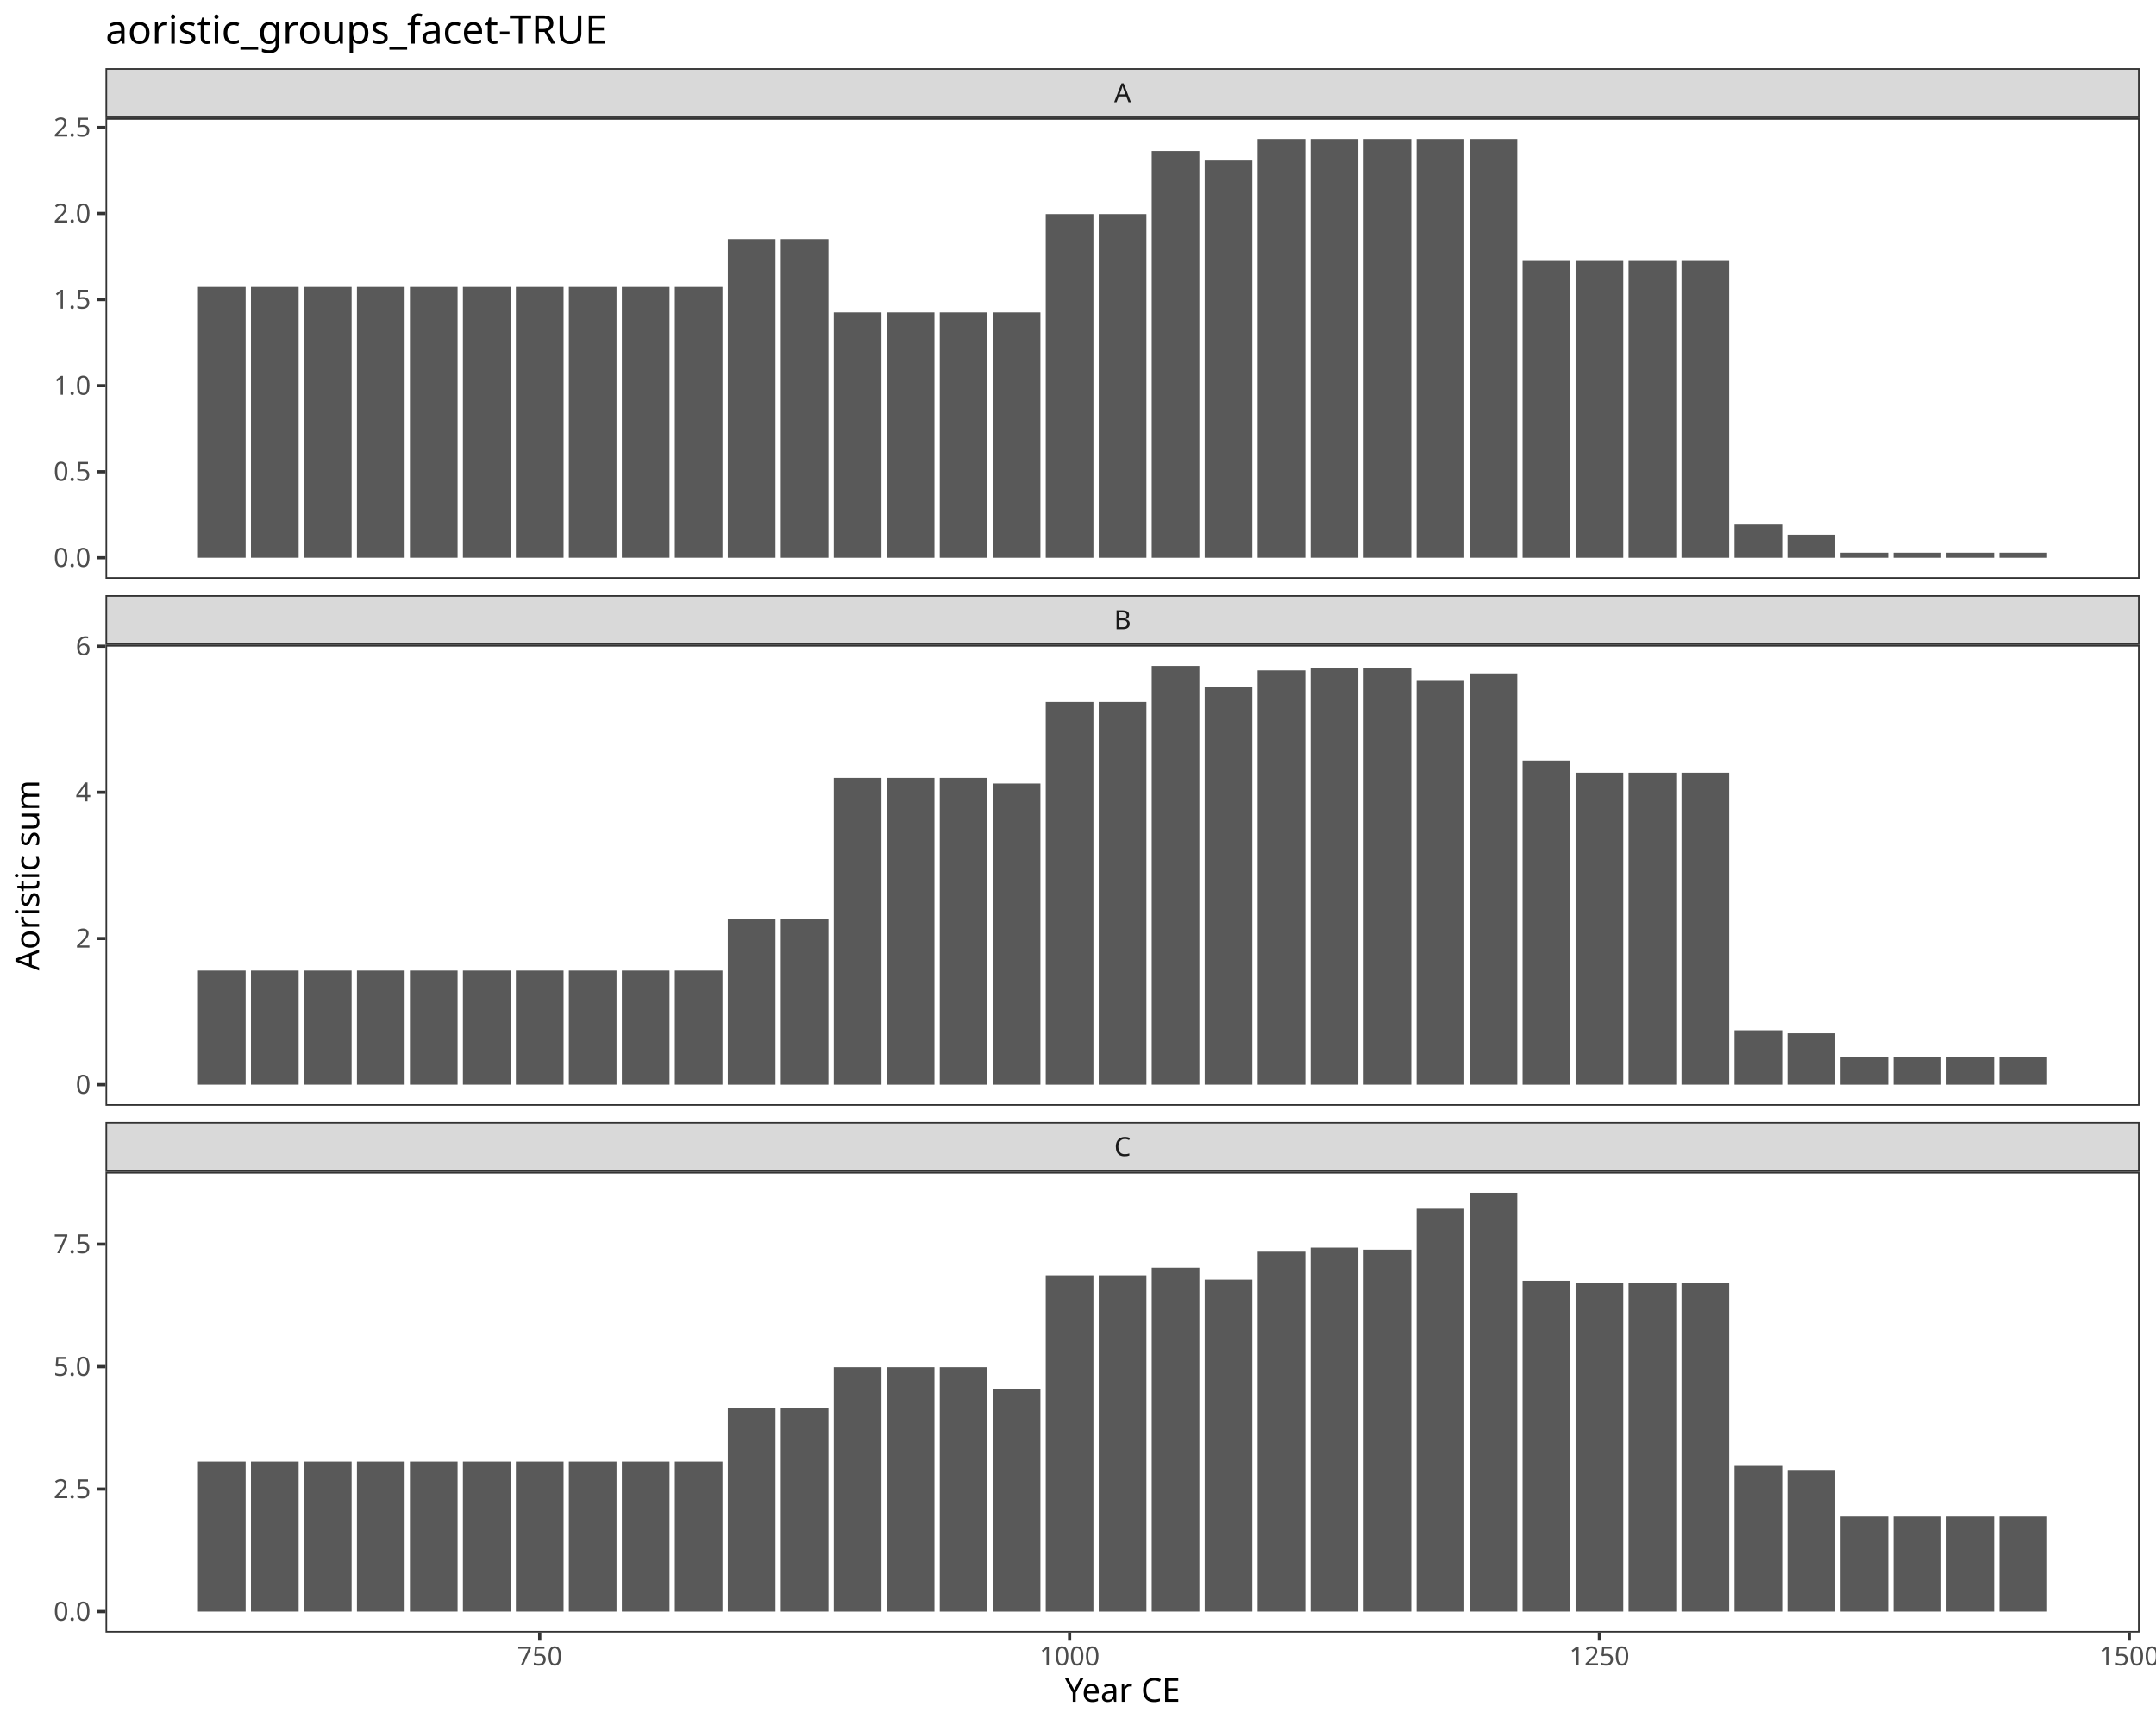
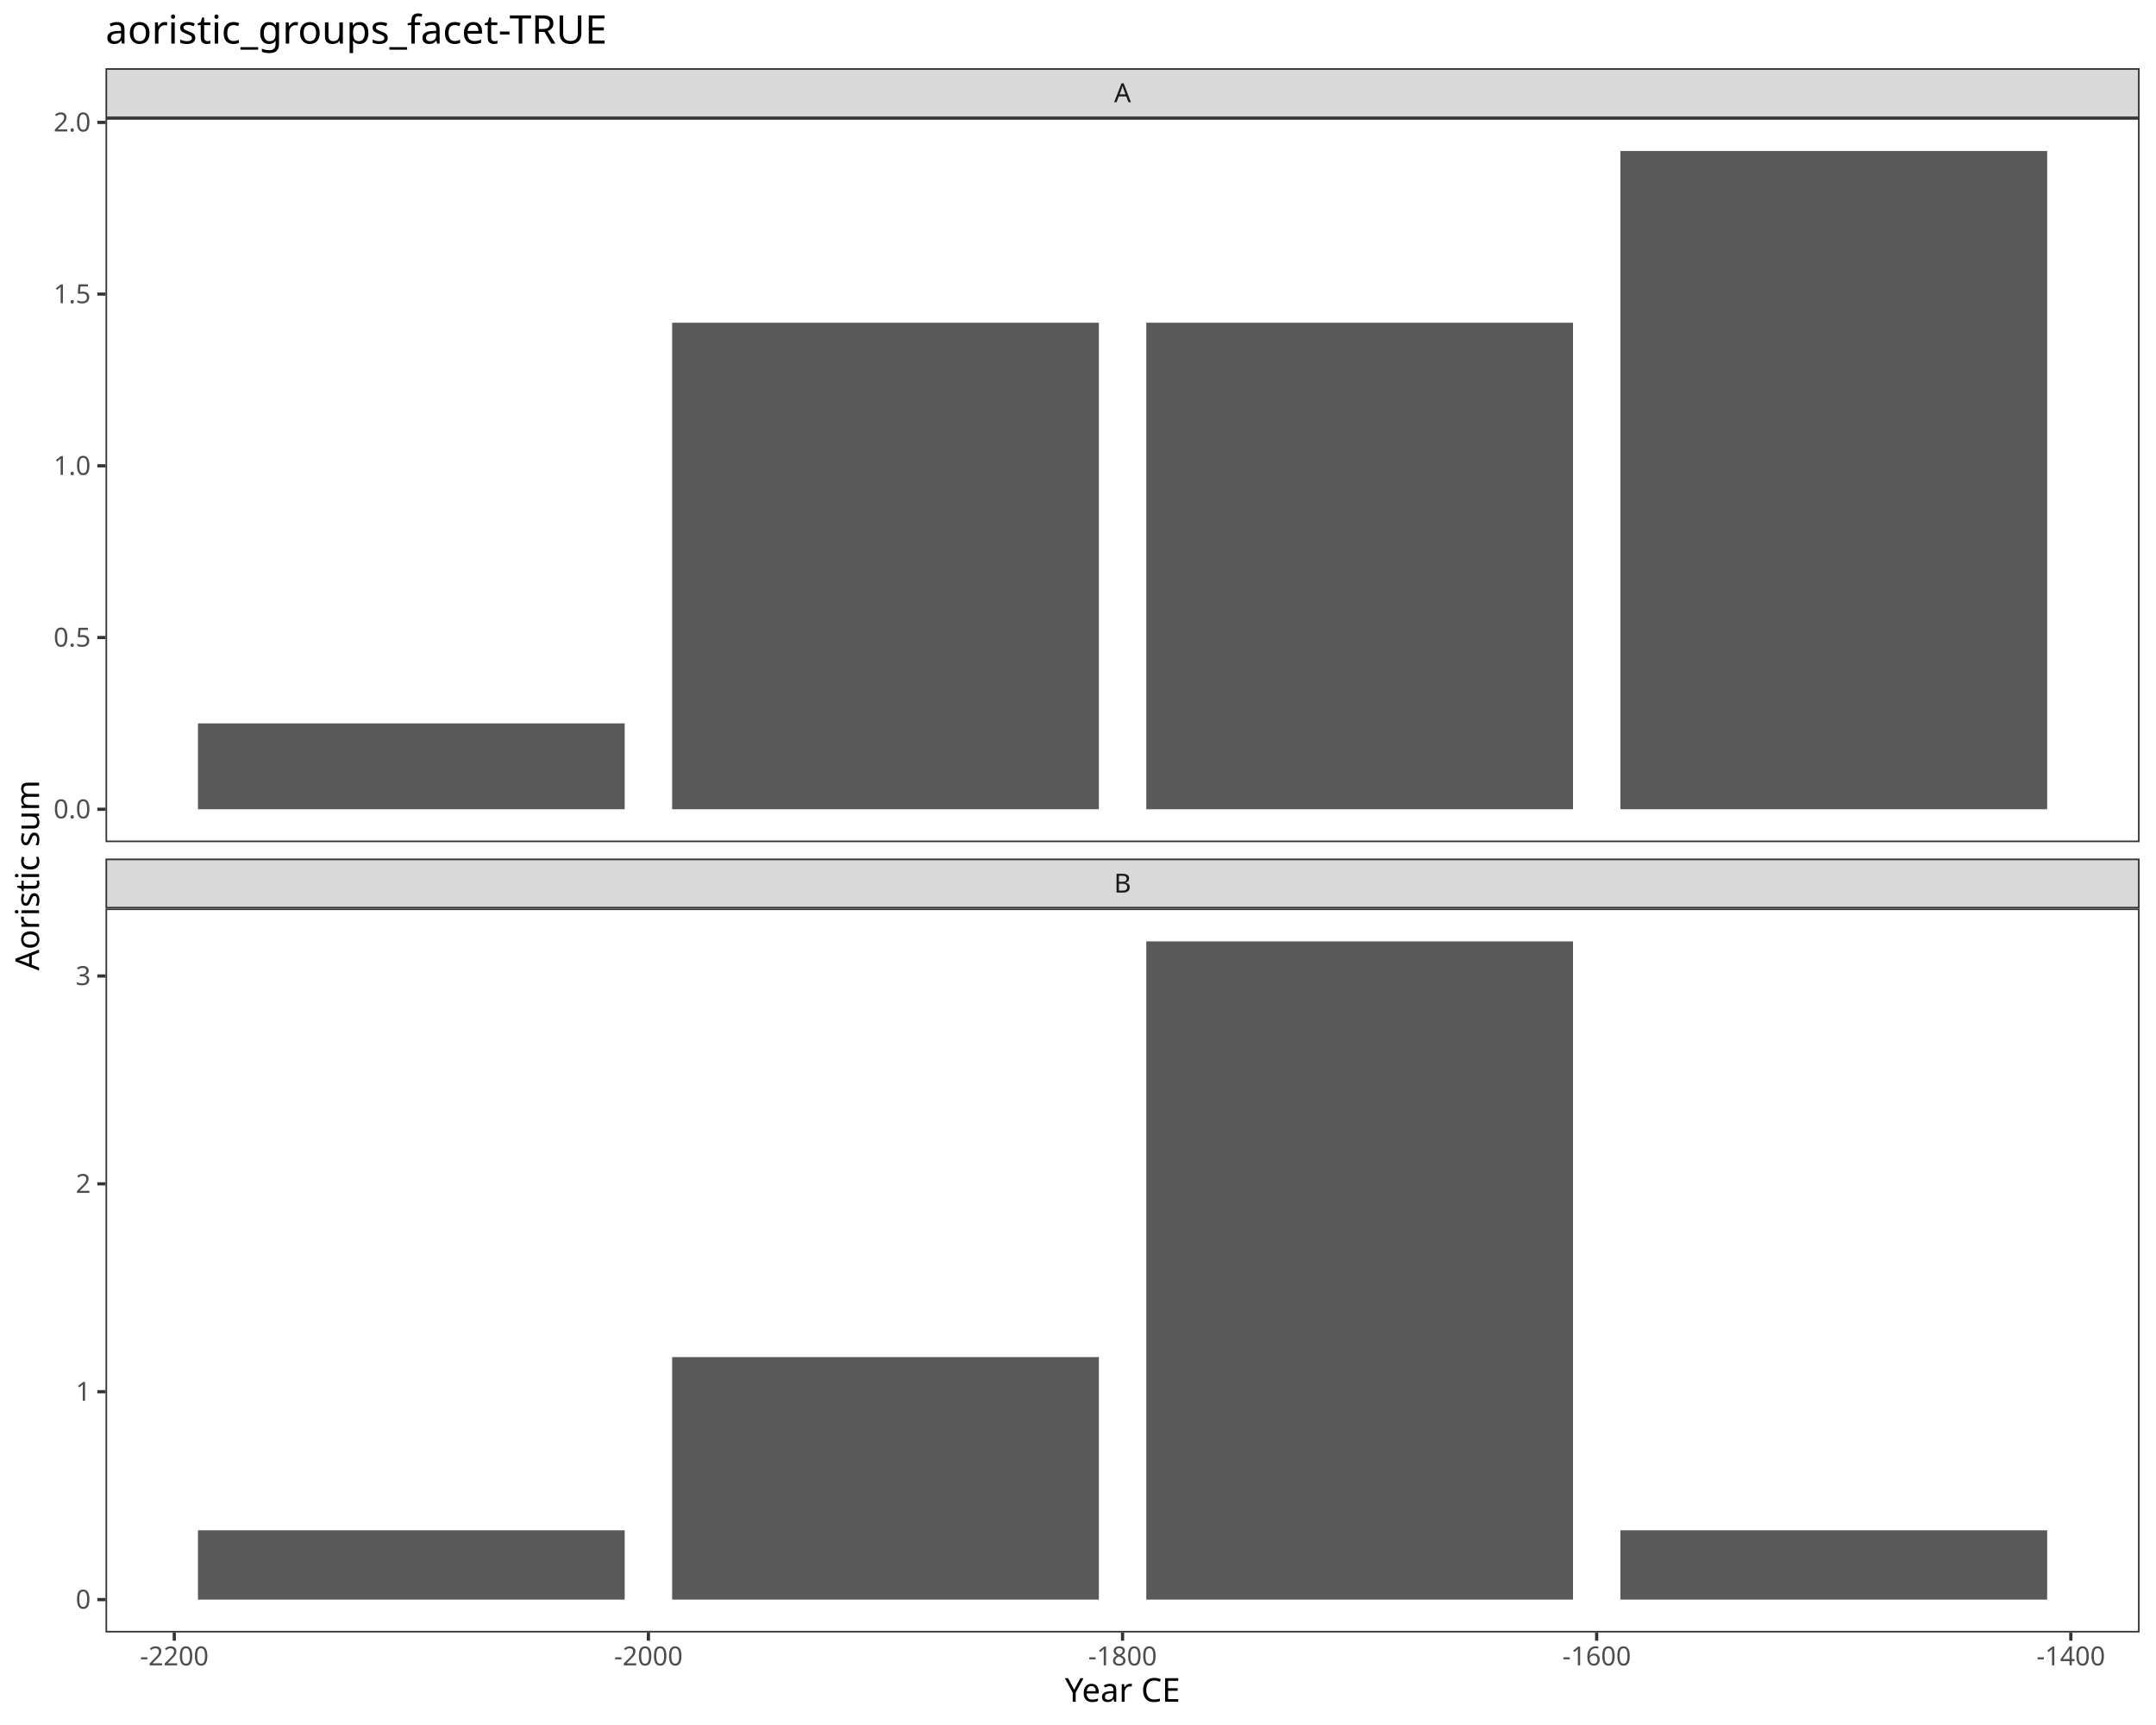
<svg xmlns="http://www.w3.org/2000/svg" class="svglite" data-engine-version="2.0" width="720.00pt" height="576.00pt" viewBox="0 0 720.00 576.00">
  <defs>
    <style type="text/css">
    .svglite line, .svglite polyline, .svglite polygon, .svglite path, .svglite rect, .svglite circle {
      fill: none;
      stroke: #000000;
      stroke-linecap: round;
      stroke-linejoin: round;
      stroke-miterlimit: 10.00;
    }
  </style>
  </defs>
  <rect width="100%" height="100%" style="stroke: none; fill: #FFFFFF;" />
  <defs>
    <clipPath id="cpMC4wMHw3MjAuMDB8MC4wMHw1NzYuMDA=">
      <rect x="0.00" y="0.00" width="720.00" height="576.00" />
    </clipPath>
  </defs>
  <g clip-path="url(#cpMC4wMHw3MjAuMDB8MC4wMHw1NzYuMDA=)">
    <rect x="0.00" y="0.00" width="720.00" height="576.00" style="stroke-width: 1.07; stroke: #FFFFFF; fill: #FFFFFF;" />
  </g>
  <defs>
-     <clipPath id="cpMzUuMjR8NzE0LjUyfDM5LjQzfDE5My4yNA==">
-       <rect x="35.24" y="39.43" width="679.28" height="153.81" />
+     <clipPath id="cpMzUuMjR8NzE0LjUyfDM5LjQzfDI4MS4yMQ==">
+       <rect x="35.24" y="39.43" width="679.28" height="241.77" />
    </clipPath>
  </defs>
-   <g clip-path="url(#cpMzUuMjR8NzE0LjUyfDM5LjQzfDE5My4yNA==)">
-     <rect x="35.24" y="39.43" width="679.28" height="153.81" style="stroke-width: 1.07; stroke: none; fill: #FFFFFF;" />
-     <rect x="66.11" y="95.81" width="15.92" height="90.43" style="stroke-width: 1.07; stroke: none; stroke-linecap: square; stroke-linejoin: miter; fill: #595959;" />
-     <rect x="83.81" y="95.81" width="15.92" height="90.43" style="stroke-width: 1.07; stroke: none; stroke-linecap: square; stroke-linejoin: miter; fill: #595959;" />
-     <rect x="101.50" y="95.81" width="15.92" height="90.43" style="stroke-width: 1.07; stroke: none; stroke-linecap: square; stroke-linejoin: miter; fill: #595959;" />
-     <rect x="119.20" y="95.81" width="15.92" height="90.43" style="stroke-width: 1.07; stroke: none; stroke-linecap: square; stroke-linejoin: miter; fill: #595959;" />
-     <rect x="136.89" y="95.81" width="15.92" height="90.43" style="stroke-width: 1.07; stroke: none; stroke-linecap: square; stroke-linejoin: miter; fill: #595959;" />
-     <rect x="154.59" y="95.81" width="15.92" height="90.43" style="stroke-width: 1.07; stroke: none; stroke-linecap: square; stroke-linejoin: miter; fill: #595959;" />
-     <rect x="172.28" y="95.81" width="15.92" height="90.43" style="stroke-width: 1.07; stroke: none; stroke-linecap: square; stroke-linejoin: miter; fill: #595959;" />
-     <rect x="189.97" y="95.81" width="15.92" height="90.43" style="stroke-width: 1.07; stroke: none; stroke-linecap: square; stroke-linejoin: miter; fill: #595959;" />
-     <rect x="207.67" y="95.81" width="15.92" height="90.43" style="stroke-width: 1.07; stroke: none; stroke-linecap: square; stroke-linejoin: miter; fill: #595959;" />
-     <rect x="225.36" y="95.81" width="15.92" height="90.43" style="stroke-width: 1.07; stroke: none; stroke-linecap: square; stroke-linejoin: miter; fill: #595959;" />
-     <rect x="243.06" y="79.85" width="15.92" height="106.40" style="stroke-width: 1.07; stroke: none; stroke-linecap: square; stroke-linejoin: miter; fill: #595959;" />
-     <rect x="260.75" y="79.85" width="15.92" height="106.40" style="stroke-width: 1.07; stroke: none; stroke-linecap: square; stroke-linejoin: miter; fill: #595959;" />
-     <rect x="278.45" y="104.34" width="15.92" height="81.91" style="stroke-width: 1.07; stroke: none; stroke-linecap: square; stroke-linejoin: miter; fill: #595959;" />
-     <rect x="296.14" y="104.34" width="15.92" height="81.91" style="stroke-width: 1.07; stroke: none; stroke-linecap: square; stroke-linejoin: miter; fill: #595959;" />
-     <rect x="313.83" y="104.34" width="15.92" height="81.91" style="stroke-width: 1.07; stroke: none; stroke-linecap: square; stroke-linejoin: miter; fill: #595959;" />
-     <rect x="331.53" y="104.34" width="15.92" height="81.91" style="stroke-width: 1.07; stroke: none; stroke-linecap: square; stroke-linejoin: miter; fill: #595959;" />
-     <rect x="349.22" y="71.49" width="15.92" height="114.76" style="stroke-width: 1.07; stroke: none; stroke-linecap: square; stroke-linejoin: miter; fill: #595959;" />
-     <rect x="366.92" y="71.49" width="15.92" height="114.76" style="stroke-width: 1.07; stroke: none; stroke-linecap: square; stroke-linejoin: miter; fill: #595959;" />
-     <rect x="384.61" y="50.42" width="15.92" height="135.83" style="stroke-width: 1.07; stroke: none; stroke-linecap: square; stroke-linejoin: miter; fill: #595959;" />
-     <rect x="402.31" y="53.61" width="15.92" height="132.64" style="stroke-width: 1.07; stroke: none; stroke-linecap: square; stroke-linejoin: miter; fill: #595959;" />
-     <rect x="420.00" y="46.42" width="15.92" height="139.82" style="stroke-width: 1.07; stroke: none; stroke-linecap: square; stroke-linejoin: miter; fill: #595959;" />
-     <rect x="437.69" y="46.42" width="15.92" height="139.82" style="stroke-width: 1.07; stroke: none; stroke-linecap: square; stroke-linejoin: miter; fill: #595959;" />
-     <rect x="455.39" y="46.42" width="15.92" height="139.82" style="stroke-width: 1.07; stroke: none; stroke-linecap: square; stroke-linejoin: miter; fill: #595959;" />
-     <rect x="473.08" y="46.42" width="15.92" height="139.82" style="stroke-width: 1.07; stroke: none; stroke-linecap: square; stroke-linejoin: miter; fill: #595959;" />
-     <rect x="490.78" y="46.42" width="15.92" height="139.82" style="stroke-width: 1.07; stroke: none; stroke-linecap: square; stroke-linejoin: miter; fill: #595959;" />
-     <rect x="508.47" y="87.14" width="15.92" height="99.11" style="stroke-width: 1.07; stroke: none; stroke-linecap: square; stroke-linejoin: miter; fill: #595959;" />
-     <rect x="526.17" y="87.14" width="15.92" height="99.11" style="stroke-width: 1.07; stroke: none; stroke-linecap: square; stroke-linejoin: miter; fill: #595959;" />
-     <rect x="543.86" y="87.14" width="15.92" height="99.11" style="stroke-width: 1.07; stroke: none; stroke-linecap: square; stroke-linejoin: miter; fill: #595959;" />
-     <rect x="561.55" y="87.14" width="15.92" height="99.11" style="stroke-width: 1.07; stroke: none; stroke-linecap: square; stroke-linejoin: miter; fill: #595959;" />
-     <rect x="579.25" y="175.16" width="15.92" height="11.09" style="stroke-width: 1.07; stroke: none; stroke-linecap: square; stroke-linejoin: miter; fill: #595959;" />
-     <rect x="596.94" y="178.54" width="15.92" height="7.71" style="stroke-width: 1.07; stroke: none; stroke-linecap: square; stroke-linejoin: miter; fill: #595959;" />
-     <rect x="614.64" y="184.56" width="15.92" height="1.69" style="stroke-width: 1.07; stroke: none; stroke-linecap: square; stroke-linejoin: miter; fill: #595959;" />
-     <rect x="632.33" y="184.56" width="15.92" height="1.69" style="stroke-width: 1.07; stroke: none; stroke-linecap: square; stroke-linejoin: miter; fill: #595959;" />
-     <rect x="650.03" y="184.56" width="15.92" height="1.69" style="stroke-width: 1.07; stroke: none; stroke-linecap: square; stroke-linejoin: miter; fill: #595959;" />
-     <rect x="667.72" y="184.56" width="15.92" height="1.69" style="stroke-width: 1.07; stroke: none; stroke-linecap: square; stroke-linejoin: miter; fill: #595959;" />
-     <rect x="35.24" y="39.43" width="679.28" height="153.81" style="stroke-width: 1.07; stroke: #333333;" />
+   <g clip-path="url(#cpMzUuMjR8NzE0LjUyfDM5LjQzfDI4MS4yMQ==)">
+     <rect x="35.24" y="39.43" width="679.28" height="241.77" style="stroke-width: 1.07; stroke: none; fill: #FFFFFF;" />
+     <rect x="66.11" y="241.55" width="142.51" height="28.67" style="stroke-width: 1.07; stroke: none; stroke-linecap: square; stroke-linejoin: miter; fill: #595959;" />
+     <rect x="224.46" y="107.76" width="142.51" height="162.46" style="stroke-width: 1.07; stroke: none; stroke-linecap: square; stroke-linejoin: miter; fill: #595959;" />
+     <rect x="382.80" y="107.76" width="142.51" height="162.46" style="stroke-width: 1.07; stroke: none; stroke-linecap: square; stroke-linejoin: miter; fill: #595959;" />
+     <rect x="541.14" y="50.42" width="142.51" height="219.80" style="stroke-width: 1.07; stroke: none; stroke-linecap: square; stroke-linejoin: miter; fill: #595959;" />
+     <rect x="35.24" y="39.43" width="679.28" height="241.77" style="stroke-width: 1.07; stroke: #333333;" />
  </g>
  <g clip-path="url(#cpMC4wMHw3MjAuMDB8MC4wMHw1NzYuMDA=)">
</g>
  <defs>
-     <clipPath id="cpMzUuMjR8NzE0LjUyfDIxNS4zN3wzNjkuMTg=">
-       <rect x="35.24" y="215.37" width="679.28" height="153.81" />
+     <clipPath id="cpMzUuMjR8NzE0LjUyfDMwMy4zNHw1NDUuMTE=">
+       <rect x="35.24" y="303.34" width="679.28" height="241.77" />
    </clipPath>
  </defs>
-   <g clip-path="url(#cpMzUuMjR8NzE0LjUyfDIxNS4zN3wzNjkuMTg=)">
-     <rect x="35.24" y="215.37" width="679.28" height="153.81" style="stroke-width: 1.07; stroke: none; fill: #FFFFFF;" />
-     <rect x="66.11" y="324.09" width="15.92" height="38.09" style="stroke-width: 1.07; stroke: none; stroke-linecap: square; stroke-linejoin: miter; fill: #595959;" />
-     <rect x="83.81" y="324.09" width="15.92" height="38.09" style="stroke-width: 1.07; stroke: none; stroke-linecap: square; stroke-linejoin: miter; fill: #595959;" />
-     <rect x="101.50" y="324.09" width="15.92" height="38.09" style="stroke-width: 1.07; stroke: none; stroke-linecap: square; stroke-linejoin: miter; fill: #595959;" />
-     <rect x="119.20" y="324.09" width="15.92" height="38.09" style="stroke-width: 1.07; stroke: none; stroke-linecap: square; stroke-linejoin: miter; fill: #595959;" />
-     <rect x="136.89" y="324.09" width="15.92" height="38.09" style="stroke-width: 1.07; stroke: none; stroke-linecap: square; stroke-linejoin: miter; fill: #595959;" />
-     <rect x="154.59" y="324.09" width="15.92" height="38.09" style="stroke-width: 1.07; stroke: none; stroke-linecap: square; stroke-linejoin: miter; fill: #595959;" />
-     <rect x="172.28" y="324.09" width="15.92" height="38.09" style="stroke-width: 1.07; stroke: none; stroke-linecap: square; stroke-linejoin: miter; fill: #595959;" />
-     <rect x="189.97" y="324.09" width="15.92" height="38.09" style="stroke-width: 1.07; stroke: none; stroke-linecap: square; stroke-linejoin: miter; fill: #595959;" />
-     <rect x="207.67" y="324.09" width="15.92" height="38.09" style="stroke-width: 1.07; stroke: none; stroke-linecap: square; stroke-linejoin: miter; fill: #595959;" />
-     <rect x="225.36" y="324.09" width="15.92" height="38.09" style="stroke-width: 1.07; stroke: none; stroke-linecap: square; stroke-linejoin: miter; fill: #595959;" />
-     <rect x="243.06" y="306.86" width="15.92" height="55.33" style="stroke-width: 1.07; stroke: none; stroke-linecap: square; stroke-linejoin: miter; fill: #595959;" />
-     <rect x="260.75" y="306.86" width="15.92" height="55.33" style="stroke-width: 1.07; stroke: none; stroke-linecap: square; stroke-linejoin: miter; fill: #595959;" />
-     <rect x="278.45" y="259.75" width="15.92" height="102.44" style="stroke-width: 1.07; stroke: none; stroke-linecap: square; stroke-linejoin: miter; fill: #595959;" />
-     <rect x="296.14" y="259.75" width="15.92" height="102.44" style="stroke-width: 1.07; stroke: none; stroke-linecap: square; stroke-linejoin: miter; fill: #595959;" />
-     <rect x="313.83" y="259.75" width="15.92" height="102.44" style="stroke-width: 1.07; stroke: none; stroke-linecap: square; stroke-linejoin: miter; fill: #595959;" />
-     <rect x="331.53" y="261.64" width="15.92" height="100.55" style="stroke-width: 1.07; stroke: none; stroke-linecap: square; stroke-linejoin: miter; fill: #595959;" />
-     <rect x="349.22" y="234.40" width="15.92" height="127.79" style="stroke-width: 1.07; stroke: none; stroke-linecap: square; stroke-linejoin: miter; fill: #595959;" />
-     <rect x="366.92" y="234.40" width="15.92" height="127.79" style="stroke-width: 1.07; stroke: none; stroke-linecap: square; stroke-linejoin: miter; fill: #595959;" />
-     <rect x="384.61" y="222.36" width="15.92" height="139.82" style="stroke-width: 1.07; stroke: none; stroke-linecap: square; stroke-linejoin: miter; fill: #595959;" />
-     <rect x="402.31" y="229.33" width="15.92" height="132.85" style="stroke-width: 1.07; stroke: none; stroke-linecap: square; stroke-linejoin: miter; fill: #595959;" />
-     <rect x="420.00" y="223.85" width="15.92" height="138.34" style="stroke-width: 1.07; stroke: none; stroke-linecap: square; stroke-linejoin: miter; fill: #595959;" />
-     <rect x="437.69" y="222.97" width="15.92" height="139.21" style="stroke-width: 1.07; stroke: none; stroke-linecap: square; stroke-linejoin: miter; fill: #595959;" />
-     <rect x="455.39" y="222.97" width="15.92" height="139.21" style="stroke-width: 1.07; stroke: none; stroke-linecap: square; stroke-linejoin: miter; fill: #595959;" />
-     <rect x="473.08" y="227.08" width="15.92" height="135.10" style="stroke-width: 1.07; stroke: none; stroke-linecap: square; stroke-linejoin: miter; fill: #595959;" />
-     <rect x="490.78" y="224.86" width="15.92" height="137.32" style="stroke-width: 1.07; stroke: none; stroke-linecap: square; stroke-linejoin: miter; fill: #595959;" />
-     <rect x="508.47" y="253.96" width="15.92" height="108.23" style="stroke-width: 1.07; stroke: none; stroke-linecap: square; stroke-linejoin: miter; fill: #595959;" />
-     <rect x="526.17" y="258.02" width="15.92" height="104.16" style="stroke-width: 1.07; stroke: none; stroke-linecap: square; stroke-linejoin: miter; fill: #595959;" />
-     <rect x="543.86" y="258.02" width="15.92" height="104.16" style="stroke-width: 1.07; stroke: none; stroke-linecap: square; stroke-linejoin: miter; fill: #595959;" />
-     <rect x="561.55" y="258.02" width="15.92" height="104.16" style="stroke-width: 1.07; stroke: none; stroke-linecap: square; stroke-linejoin: miter; fill: #595959;" />
-     <rect x="579.25" y="344.03" width="15.92" height="18.16" style="stroke-width: 1.07; stroke: none; stroke-linecap: square; stroke-linejoin: miter; fill: #595959;" />
-     <rect x="596.94" y="345.04" width="15.92" height="17.14" style="stroke-width: 1.07; stroke: none; stroke-linecap: square; stroke-linejoin: miter; fill: #595959;" />
-     <rect x="614.64" y="352.84" width="15.92" height="9.35" style="stroke-width: 1.07; stroke: none; stroke-linecap: square; stroke-linejoin: miter; fill: #595959;" />
-     <rect x="632.33" y="352.84" width="15.92" height="9.35" style="stroke-width: 1.07; stroke: none; stroke-linecap: square; stroke-linejoin: miter; fill: #595959;" />
-     <rect x="650.03" y="352.84" width="15.92" height="9.35" style="stroke-width: 1.07; stroke: none; stroke-linecap: square; stroke-linejoin: miter; fill: #595959;" />
-     <rect x="667.72" y="352.84" width="15.92" height="9.35" style="stroke-width: 1.07; stroke: none; stroke-linecap: square; stroke-linejoin: miter; fill: #595959;" />
-     <rect x="35.24" y="215.37" width="679.28" height="153.81" style="stroke-width: 1.07; stroke: #333333;" />
+   <g clip-path="url(#cpMzUuMjR8NzE0LjUyfDMwMy4zNHw1NDUuMTE=)">
+     <rect x="35.24" y="303.34" width="679.28" height="241.77" style="stroke-width: 1.07; stroke: none; fill: #FFFFFF;" />
+     <rect x="66.11" y="510.99" width="142.51" height="23.14" style="stroke-width: 1.07; stroke: none; stroke-linecap: square; stroke-linejoin: miter; fill: #595959;" />
+     <rect x="224.46" y="453.15" width="142.51" height="80.98" style="stroke-width: 1.07; stroke: none; stroke-linecap: square; stroke-linejoin: miter; fill: #595959;" />
+     <rect x="382.80" y="314.33" width="142.51" height="219.80" style="stroke-width: 1.07; stroke: none; stroke-linecap: square; stroke-linejoin: miter; fill: #595959;" />
+     <rect x="541.14" y="510.99" width="142.51" height="23.14" style="stroke-width: 1.07; stroke: none; stroke-linecap: square; stroke-linejoin: miter; fill: #595959;" />
+     <rect x="35.24" y="303.34" width="679.28" height="241.77" style="stroke-width: 1.07; stroke: #333333;" />
  </g>
  <g clip-path="url(#cpMC4wMHw3MjAuMDB8MC4wMHw1NzYuMDA=)">
</g>
  <defs>
-     <clipPath id="cpMzUuMjR8NzE0LjUyfDM5MS4zMXw1NDUuMTE=">
-       <rect x="35.24" y="391.31" width="679.28" height="153.81" />
+     <clipPath id="cpMzUuMjR8NzE0LjUyfDI4Ni42OXwzMDMuMzQ=">
+       <rect x="35.24" y="286.69" width="679.28" height="16.65" />
    </clipPath>
  </defs>
-   <g clip-path="url(#cpMzUuMjR8NzE0LjUyfDM5MS4zMXw1NDUuMTE=)">
-     <rect x="35.24" y="391.31" width="679.28" height="153.81" style="stroke-width: 1.07; stroke: none; fill: #FFFFFF;" />
-     <rect x="66.11" y="488.04" width="15.92" height="50.08" style="stroke-width: 1.07; stroke: none; stroke-linecap: square; stroke-linejoin: miter; fill: #595959;" />
-     <rect x="83.81" y="488.04" width="15.92" height="50.08" style="stroke-width: 1.07; stroke: none; stroke-linecap: square; stroke-linejoin: miter; fill: #595959;" />
-     <rect x="101.50" y="488.04" width="15.92" height="50.08" style="stroke-width: 1.07; stroke: none; stroke-linecap: square; stroke-linejoin: miter; fill: #595959;" />
-     <rect x="119.20" y="488.04" width="15.92" height="50.08" style="stroke-width: 1.07; stroke: none; stroke-linecap: square; stroke-linejoin: miter; fill: #595959;" />
-     <rect x="136.89" y="488.04" width="15.92" height="50.08" style="stroke-width: 1.07; stroke: none; stroke-linecap: square; stroke-linejoin: miter; fill: #595959;" />
-     <rect x="154.59" y="488.04" width="15.92" height="50.08" style="stroke-width: 1.07; stroke: none; stroke-linecap: square; stroke-linejoin: miter; fill: #595959;" />
-     <rect x="172.28" y="488.04" width="15.92" height="50.08" style="stroke-width: 1.07; stroke: none; stroke-linecap: square; stroke-linejoin: miter; fill: #595959;" />
-     <rect x="189.97" y="488.04" width="15.92" height="50.08" style="stroke-width: 1.07; stroke: none; stroke-linecap: square; stroke-linejoin: miter; fill: #595959;" />
-     <rect x="207.67" y="488.04" width="15.92" height="50.08" style="stroke-width: 1.07; stroke: none; stroke-linecap: square; stroke-linejoin: miter; fill: #595959;" />
-     <rect x="225.36" y="488.04" width="15.92" height="50.08" style="stroke-width: 1.07; stroke: none; stroke-linecap: square; stroke-linejoin: miter; fill: #595959;" />
-     <rect x="243.06" y="470.25" width="15.92" height="67.87" style="stroke-width: 1.07; stroke: none; stroke-linecap: square; stroke-linejoin: miter; fill: #595959;" />
-     <rect x="260.75" y="470.25" width="15.92" height="67.87" style="stroke-width: 1.07; stroke: none; stroke-linecap: square; stroke-linejoin: miter; fill: #595959;" />
-     <rect x="278.45" y="456.52" width="15.92" height="81.61" style="stroke-width: 1.07; stroke: none; stroke-linecap: square; stroke-linejoin: miter; fill: #595959;" />
-     <rect x="296.14" y="456.52" width="15.92" height="81.61" style="stroke-width: 1.07; stroke: none; stroke-linecap: square; stroke-linejoin: miter; fill: #595959;" />
-     <rect x="313.83" y="456.52" width="15.92" height="81.61" style="stroke-width: 1.07; stroke: none; stroke-linecap: square; stroke-linejoin: miter; fill: #595959;" />
-     <rect x="331.53" y="463.88" width="15.92" height="74.25" style="stroke-width: 1.07; stroke: none; stroke-linecap: square; stroke-linejoin: miter; fill: #595959;" />
-     <rect x="349.22" y="425.83" width="15.92" height="112.30" style="stroke-width: 1.07; stroke: none; stroke-linecap: square; stroke-linejoin: miter; fill: #595959;" />
-     <rect x="366.92" y="425.83" width="15.92" height="112.30" style="stroke-width: 1.07; stroke: none; stroke-linecap: square; stroke-linejoin: miter; fill: #595959;" />
-     <rect x="384.61" y="423.29" width="15.92" height="114.83" style="stroke-width: 1.07; stroke: none; stroke-linecap: square; stroke-linejoin: miter; fill: #595959;" />
-     <rect x="402.31" y="427.28" width="15.92" height="110.84" style="stroke-width: 1.07; stroke: none; stroke-linecap: square; stroke-linejoin: miter; fill: #595959;" />
-     <rect x="420.00" y="417.96" width="15.92" height="120.16" style="stroke-width: 1.07; stroke: none; stroke-linecap: square; stroke-linejoin: miter; fill: #595959;" />
-     <rect x="437.69" y="416.60" width="15.92" height="121.52" style="stroke-width: 1.07; stroke: none; stroke-linecap: square; stroke-linejoin: miter; fill: #595959;" />
-     <rect x="455.39" y="417.28" width="15.92" height="120.84" style="stroke-width: 1.07; stroke: none; stroke-linecap: square; stroke-linejoin: miter; fill: #595959;" />
-     <rect x="473.08" y="403.60" width="15.92" height="134.53" style="stroke-width: 1.07; stroke: none; stroke-linecap: square; stroke-linejoin: miter; fill: #595959;" />
-     <rect x="490.78" y="398.30" width="15.92" height="139.82" style="stroke-width: 1.07; stroke: none; stroke-linecap: square; stroke-linejoin: miter; fill: #595959;" />
-     <rect x="508.47" y="427.67" width="15.92" height="110.45" style="stroke-width: 1.07; stroke: none; stroke-linecap: square; stroke-linejoin: miter; fill: #595959;" />
-     <rect x="526.17" y="428.26" width="15.92" height="109.86" style="stroke-width: 1.07; stroke: none; stroke-linecap: square; stroke-linejoin: miter; fill: #595959;" />
-     <rect x="543.86" y="428.26" width="15.92" height="109.86" style="stroke-width: 1.07; stroke: none; stroke-linecap: square; stroke-linejoin: miter; fill: #595959;" />
-     <rect x="561.55" y="428.26" width="15.92" height="109.86" style="stroke-width: 1.07; stroke: none; stroke-linecap: square; stroke-linejoin: miter; fill: #595959;" />
-     <rect x="579.25" y="489.47" width="15.92" height="48.65" style="stroke-width: 1.07; stroke: none; stroke-linecap: square; stroke-linejoin: miter; fill: #595959;" />
-     <rect x="596.94" y="490.83" width="15.92" height="47.29" style="stroke-width: 1.07; stroke: none; stroke-linecap: square; stroke-linejoin: miter; fill: #595959;" />
-     <rect x="614.64" y="506.37" width="15.92" height="31.75" style="stroke-width: 1.07; stroke: none; stroke-linecap: square; stroke-linejoin: miter; fill: #595959;" />
-     <rect x="632.33" y="506.37" width="15.92" height="31.75" style="stroke-width: 1.07; stroke: none; stroke-linecap: square; stroke-linejoin: miter; fill: #595959;" />
-     <rect x="650.03" y="506.37" width="15.92" height="31.75" style="stroke-width: 1.07; stroke: none; stroke-linecap: square; stroke-linejoin: miter; fill: #595959;" />
-     <rect x="667.72" y="506.37" width="15.92" height="31.75" style="stroke-width: 1.07; stroke: none; stroke-linecap: square; stroke-linejoin: miter; fill: #595959;" />
-     <rect x="35.24" y="391.31" width="679.28" height="153.81" style="stroke-width: 1.07; stroke: #333333;" />
-   </g>
-   <g clip-path="url(#cpMC4wMHw3MjAuMDB8MC4wMHw1NzYuMDA=)">
- </g>
-   <defs>
-     <clipPath id="cpMzUuMjR8NzE0LjUyfDM3NC42NnwzOTEuMzE=">
-       <rect x="35.24" y="374.66" width="679.28" height="16.65" />
-     </clipPath>
-   </defs>
-   <g clip-path="url(#cpMzUuMjR8NzE0LjUyfDM3NC42NnwzOTEuMzE=)">
-     <rect x="35.24" y="374.66" width="679.28" height="16.65" style="stroke-width: 1.07; stroke: #333333; fill: #D9D9D9;" />
-     <text x="374.88" y="386.01" text-anchor="middle" style="font-size: 8.80px; fill: #1A1A1A; font-family: sans;" textLength="6.36px" lengthAdjust="spacingAndGlyphs">C</text>
-   </g>
-   <g clip-path="url(#cpMC4wMHw3MjAuMDB8MC4wMHw1NzYuMDA=)">
- </g>
-   <defs>
-     <clipPath id="cpMzUuMjR8NzE0LjUyfDE5OC43MnwyMTUuMzc=">
-       <rect x="35.24" y="198.72" width="679.28" height="16.65" />
-     </clipPath>
-   </defs>
-   <g clip-path="url(#cpMzUuMjR8NzE0LjUyfDE5OC43MnwyMTUuMzc=)">
-     <rect x="35.24" y="198.72" width="679.28" height="16.65" style="stroke-width: 1.07; stroke: #333333; fill: #D9D9D9;" />
-     <text x="374.88" y="210.07" text-anchor="middle" style="font-size: 8.80px; fill: #1A1A1A; font-family: sans;" textLength="5.87px" lengthAdjust="spacingAndGlyphs">B</text>
+   <g clip-path="url(#cpMzUuMjR8NzE0LjUyfDI4Ni42OXwzMDMuMzQ=)">
+     <rect x="35.24" y="286.69" width="679.28" height="16.65" style="stroke-width: 1.07; stroke: #333333; fill: #D9D9D9;" />
+     <text x="374.88" y="298.04" text-anchor="middle" style="font-size: 8.80px; fill: #1A1A1A; font-family: sans;" textLength="5.87px" lengthAdjust="spacingAndGlyphs">B</text>
  </g>
  <g clip-path="url(#cpMC4wMHw3MjAuMDB8MC4wMHw1NzYuMDA=)">
</g>
  <defs>
    <clipPath id="cpMzUuMjR8NzE0LjUyfDIyLjc4fDM5LjQz">
      <rect x="35.24" y="22.78" width="679.28" height="16.65" />
    </clipPath>
  </defs>
  <g clip-path="url(#cpMzUuMjR8NzE0LjUyfDIyLjc4fDM5LjQz)">
    <rect x="35.24" y="22.78" width="679.28" height="16.65" style="stroke-width: 1.07; stroke: #333333; fill: #D9D9D9;" />
    <text x="374.88" y="34.14" text-anchor="middle" style="font-size: 8.80px; fill: #1A1A1A; font-family: sans;" textLength="5.87px" lengthAdjust="spacingAndGlyphs">A</text>
  </g>
  <g clip-path="url(#cpMC4wMHw3MjAuMDB8MC4wMHw1NzYuMDA=)">
-     <polyline points="180.24,547.85 180.24,545.11 " style="stroke-width: 1.07; stroke: #333333; stroke-linecap: butt;" />
-     <polyline points="357.19,547.85 357.19,545.11 " style="stroke-width: 1.07; stroke: #333333; stroke-linecap: butt;" />
-     <polyline points="534.13,547.85 534.13,545.11 " style="stroke-width: 1.07; stroke: #333333; stroke-linecap: butt;" />
-     <polyline points="711.07,547.85 711.07,545.11 " style="stroke-width: 1.07; stroke: #333333; stroke-linecap: butt;" />
-     <text x="180.24" y="556.10" text-anchor="middle" style="font-size: 8.80px; fill: #4D4D4D; font-family: sans;" textLength="14.68px" lengthAdjust="spacingAndGlyphs">750</text>
-     <text x="357.19" y="556.10" text-anchor="middle" style="font-size: 8.80px; fill: #4D4D4D; font-family: sans;" textLength="19.58px" lengthAdjust="spacingAndGlyphs">1000</text>
-     <text x="534.13" y="556.10" text-anchor="middle" style="font-size: 8.80px; fill: #4D4D4D; font-family: sans;" textLength="19.58px" lengthAdjust="spacingAndGlyphs">1250</text>
-     <text x="711.07" y="556.10" text-anchor="middle" style="font-size: 8.80px; fill: #4D4D4D; font-family: sans;" textLength="19.58px" lengthAdjust="spacingAndGlyphs">1500</text>
-     <text x="30.31" y="189.28" text-anchor="end" style="font-size: 8.80px; fill: #4D4D4D; font-family: sans;" textLength="12.23px" lengthAdjust="spacingAndGlyphs">0.0</text>
-     <text x="30.31" y="160.54" text-anchor="end" style="font-size: 8.80px; fill: #4D4D4D; font-family: sans;" textLength="12.23px" lengthAdjust="spacingAndGlyphs">0.5</text>
-     <text x="30.31" y="131.80" text-anchor="end" style="font-size: 8.80px; fill: #4D4D4D; font-family: sans;" textLength="12.23px" lengthAdjust="spacingAndGlyphs">1.0</text>
-     <text x="30.31" y="103.06" text-anchor="end" style="font-size: 8.80px; fill: #4D4D4D; font-family: sans;" textLength="12.23px" lengthAdjust="spacingAndGlyphs">1.5</text>
-     <text x="30.31" y="74.32" text-anchor="end" style="font-size: 8.80px; fill: #4D4D4D; font-family: sans;" textLength="12.23px" lengthAdjust="spacingAndGlyphs">2.0</text>
-     <text x="30.31" y="45.58" text-anchor="end" style="font-size: 8.80px; fill: #4D4D4D; font-family: sans;" textLength="12.23px" lengthAdjust="spacingAndGlyphs">2.5</text>
-     <polyline points="32.50,186.25 35.24,186.25 " style="stroke-width: 1.07; stroke: #333333; stroke-linecap: butt;" />
-     <polyline points="32.50,157.51 35.24,157.51 " style="stroke-width: 1.07; stroke: #333333; stroke-linecap: butt;" />
-     <polyline points="32.50,128.77 35.24,128.77 " style="stroke-width: 1.07; stroke: #333333; stroke-linecap: butt;" />
-     <polyline points="32.50,100.03 35.24,100.03 " style="stroke-width: 1.07; stroke: #333333; stroke-linecap: butt;" />
-     <polyline points="32.50,71.29 35.24,71.29 " style="stroke-width: 1.07; stroke: #333333; stroke-linecap: butt;" />
-     <polyline points="32.50,42.56 35.24,42.56 " style="stroke-width: 1.07; stroke: #333333; stroke-linecap: butt;" />
-     <text x="30.31" y="365.21" text-anchor="end" style="font-size: 8.80px; fill: #4D4D4D; font-family: sans;" textLength="4.89px" lengthAdjust="spacingAndGlyphs">0</text>
-     <text x="30.31" y="316.41" text-anchor="end" style="font-size: 8.80px; fill: #4D4D4D; font-family: sans;" textLength="4.89px" lengthAdjust="spacingAndGlyphs">2</text>
-     <text x="30.31" y="267.61" text-anchor="end" style="font-size: 8.80px; fill: #4D4D4D; font-family: sans;" textLength="4.89px" lengthAdjust="spacingAndGlyphs">4</text>
-     <text x="30.31" y="218.81" text-anchor="end" style="font-size: 8.80px; fill: #4D4D4D; font-family: sans;" textLength="4.89px" lengthAdjust="spacingAndGlyphs">6</text>
-     <polyline points="32.50,362.19 35.24,362.19 " style="stroke-width: 1.07; stroke: #333333; stroke-linecap: butt;" />
-     <polyline points="32.50,313.39 35.24,313.39 " style="stroke-width: 1.07; stroke: #333333; stroke-linecap: butt;" />
-     <polyline points="32.50,264.58 35.24,264.58 " style="stroke-width: 1.07; stroke: #333333; stroke-linecap: butt;" />
-     <polyline points="32.50,215.78 35.24,215.78 " style="stroke-width: 1.07; stroke: #333333; stroke-linecap: butt;" />
-     <text x="30.31" y="541.15" text-anchor="end" style="font-size: 8.80px; fill: #4D4D4D; font-family: sans;" textLength="12.23px" lengthAdjust="spacingAndGlyphs">0.0</text>
-     <text x="30.31" y="500.26" text-anchor="end" style="font-size: 8.80px; fill: #4D4D4D; font-family: sans;" textLength="12.23px" lengthAdjust="spacingAndGlyphs">2.5</text>
-     <text x="30.31" y="459.36" text-anchor="end" style="font-size: 8.80px; fill: #4D4D4D; font-family: sans;" textLength="12.23px" lengthAdjust="spacingAndGlyphs">5.0</text>
-     <text x="30.31" y="418.47" text-anchor="end" style="font-size: 8.80px; fill: #4D4D4D; font-family: sans;" textLength="12.23px" lengthAdjust="spacingAndGlyphs">7.5</text>
-     <polyline points="32.50,538.12 35.24,538.12 " style="stroke-width: 1.07; stroke: #333333; stroke-linecap: butt;" />
-     <polyline points="32.50,497.23 35.24,497.23 " style="stroke-width: 1.07; stroke: #333333; stroke-linecap: butt;" />
-     <polyline points="32.50,456.33 35.24,456.33 " style="stroke-width: 1.07; stroke: #333333; stroke-linecap: butt;" />
-     <polyline points="32.50,415.44 35.24,415.44 " style="stroke-width: 1.07; stroke: #333333; stroke-linecap: butt;" />
+     <polyline points="58.20,547.85 58.20,545.11 " style="stroke-width: 1.07; stroke: #333333; stroke-linecap: butt;" />
+     <polyline points="216.54,547.85 216.54,545.11 " style="stroke-width: 1.07; stroke: #333333; stroke-linecap: butt;" />
+     <polyline points="374.88,547.85 374.88,545.11 " style="stroke-width: 1.07; stroke: #333333; stroke-linecap: butt;" />
+     <polyline points="533.22,547.85 533.22,545.11 " style="stroke-width: 1.07; stroke: #333333; stroke-linecap: butt;" />
+     <polyline points="691.56,547.85 691.56,545.11 " style="stroke-width: 1.07; stroke: #333333; stroke-linecap: butt;" />
+     <text x="58.20" y="556.10" text-anchor="middle" style="font-size: 8.80px; fill: #4D4D4D; font-family: sans;" textLength="22.51px" lengthAdjust="spacingAndGlyphs">-2200</text>
+     <text x="216.54" y="556.10" text-anchor="middle" style="font-size: 8.80px; fill: #4D4D4D; font-family: sans;" textLength="22.51px" lengthAdjust="spacingAndGlyphs">-2000</text>
+     <text x="374.88" y="556.10" text-anchor="middle" style="font-size: 8.80px; fill: #4D4D4D; font-family: sans;" textLength="22.51px" lengthAdjust="spacingAndGlyphs">-1800</text>
+     <text x="533.22" y="556.10" text-anchor="middle" style="font-size: 8.80px; fill: #4D4D4D; font-family: sans;" textLength="22.51px" lengthAdjust="spacingAndGlyphs">-1600</text>
+     <text x="691.56" y="556.10" text-anchor="middle" style="font-size: 8.80px; fill: #4D4D4D; font-family: sans;" textLength="22.51px" lengthAdjust="spacingAndGlyphs">-1400</text>
+     <text x="30.31" y="273.25" text-anchor="end" style="font-size: 8.80px; fill: #4D4D4D; font-family: sans;" textLength="12.23px" lengthAdjust="spacingAndGlyphs">0.0</text>
+     <text x="30.31" y="215.91" text-anchor="end" style="font-size: 8.80px; fill: #4D4D4D; font-family: sans;" textLength="12.23px" lengthAdjust="spacingAndGlyphs">0.5</text>
+     <text x="30.31" y="158.57" text-anchor="end" style="font-size: 8.80px; fill: #4D4D4D; font-family: sans;" textLength="12.23px" lengthAdjust="spacingAndGlyphs">1.0</text>
+     <text x="30.31" y="101.23" text-anchor="end" style="font-size: 8.80px; fill: #4D4D4D; font-family: sans;" textLength="12.23px" lengthAdjust="spacingAndGlyphs">1.5</text>
+     <text x="30.31" y="43.90" text-anchor="end" style="font-size: 8.80px; fill: #4D4D4D; font-family: sans;" textLength="12.23px" lengthAdjust="spacingAndGlyphs">2.0</text>
+     <polyline points="32.50,270.22 35.24,270.22 " style="stroke-width: 1.07; stroke: #333333; stroke-linecap: butt;" />
+     <polyline points="32.50,212.88 35.24,212.88 " style="stroke-width: 1.07; stroke: #333333; stroke-linecap: butt;" />
+     <polyline points="32.50,155.54 35.24,155.54 " style="stroke-width: 1.07; stroke: #333333; stroke-linecap: butt;" />
+     <polyline points="32.50,98.20 35.24,98.20 " style="stroke-width: 1.07; stroke: #333333; stroke-linecap: butt;" />
+     <polyline points="32.50,40.87 35.24,40.87 " style="stroke-width: 1.07; stroke: #333333; stroke-linecap: butt;" />
+     <text x="30.31" y="537.15" text-anchor="end" style="font-size: 8.80px; fill: #4D4D4D; font-family: sans;" textLength="4.89px" lengthAdjust="spacingAndGlyphs">0</text>
+     <text x="30.31" y="467.74" text-anchor="end" style="font-size: 8.80px; fill: #4D4D4D; font-family: sans;" textLength="4.89px" lengthAdjust="spacingAndGlyphs">1</text>
+     <text x="30.31" y="398.33" text-anchor="end" style="font-size: 8.80px; fill: #4D4D4D; font-family: sans;" textLength="4.89px" lengthAdjust="spacingAndGlyphs">2</text>
+     <text x="30.31" y="328.92" text-anchor="end" style="font-size: 8.80px; fill: #4D4D4D; font-family: sans;" textLength="4.89px" lengthAdjust="spacingAndGlyphs">3</text>
+     <polyline points="32.50,534.12 35.24,534.12 " style="stroke-width: 1.07; stroke: #333333; stroke-linecap: butt;" />
+     <polyline points="32.50,464.71 35.24,464.71 " style="stroke-width: 1.07; stroke: #333333; stroke-linecap: butt;" />
+     <polyline points="32.50,395.30 35.24,395.30 " style="stroke-width: 1.07; stroke: #333333; stroke-linecap: butt;" />
+     <polyline points="32.50,325.90 35.24,325.90 " style="stroke-width: 1.07; stroke: #333333; stroke-linecap: butt;" />
    <text x="374.88" y="568.24" text-anchor="middle" style="font-size: 11.00px; font-family: sans;" textLength="41.58px" lengthAdjust="spacingAndGlyphs">Year CE</text>
    <text transform="translate(13.05,292.27) rotate(-90)" text-anchor="middle" style="font-size: 11.00px; font-family: sans;" textLength="59.91px" lengthAdjust="spacingAndGlyphs">Aoristic sum</text>
    <text x="35.24" y="14.56" style="font-size: 13.20px; font-family: sans;" textLength="165.83px" lengthAdjust="spacingAndGlyphs">aoristic_groups_facet-TRUE</text>
  </g>
</svg>
